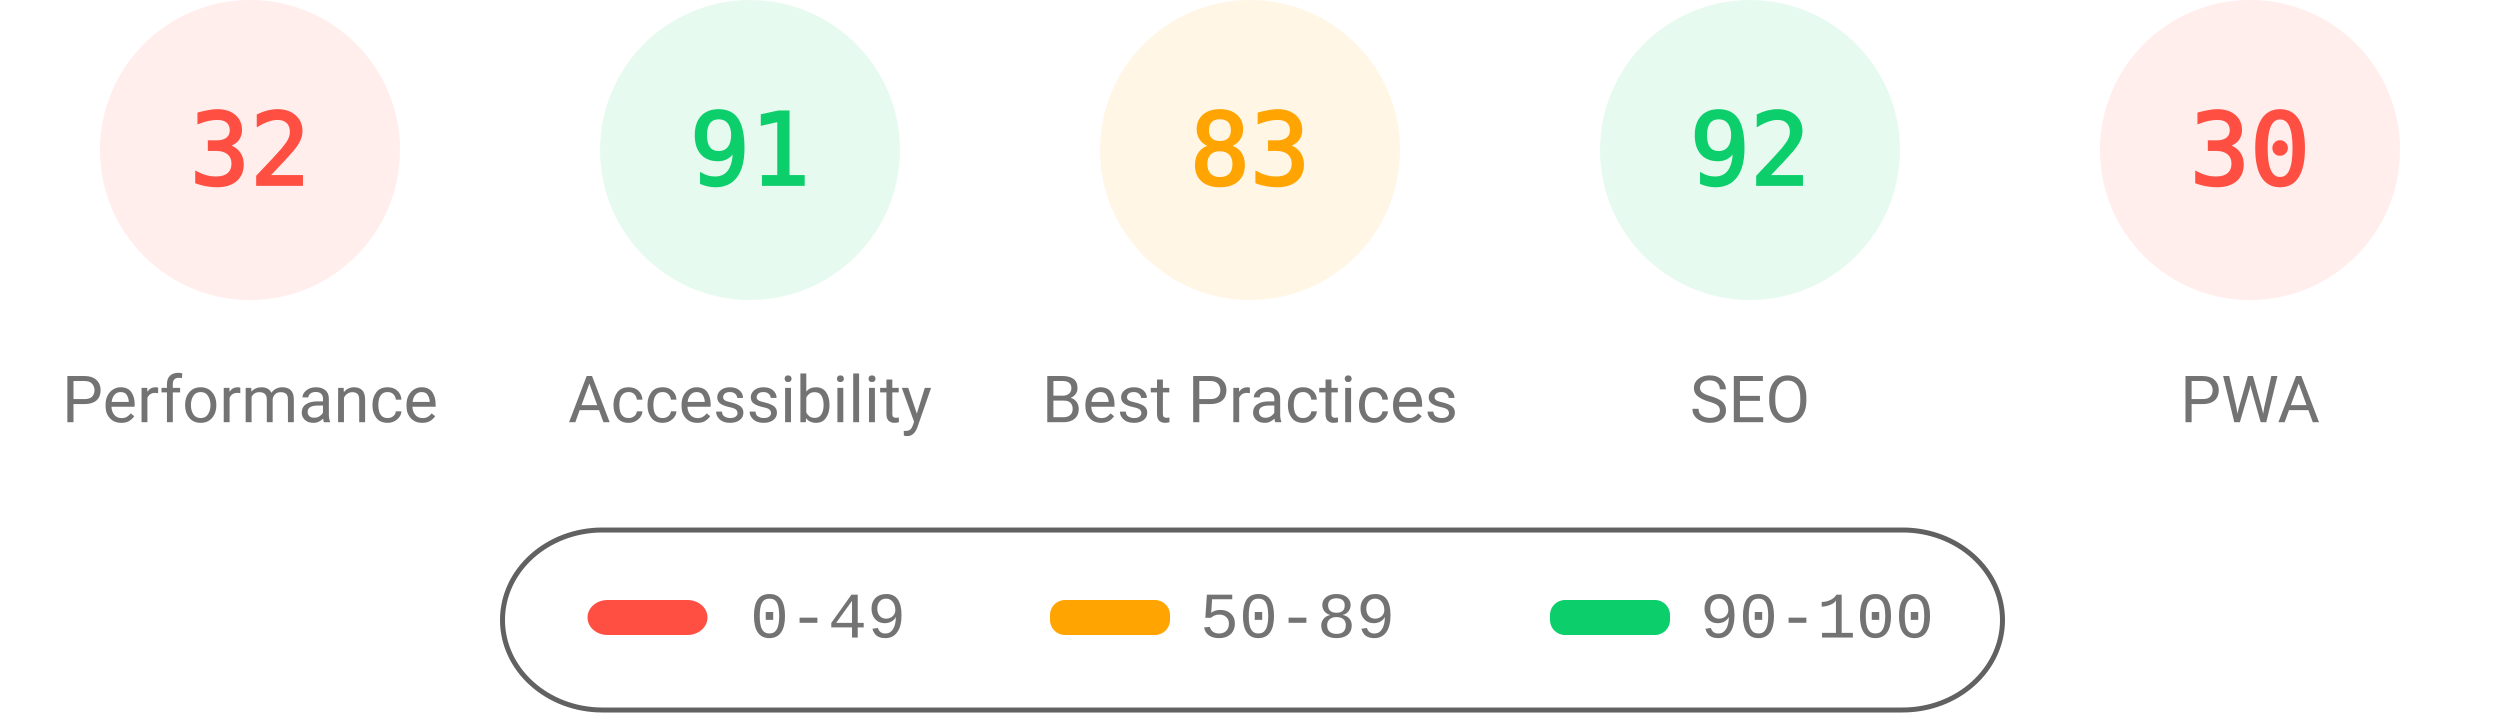
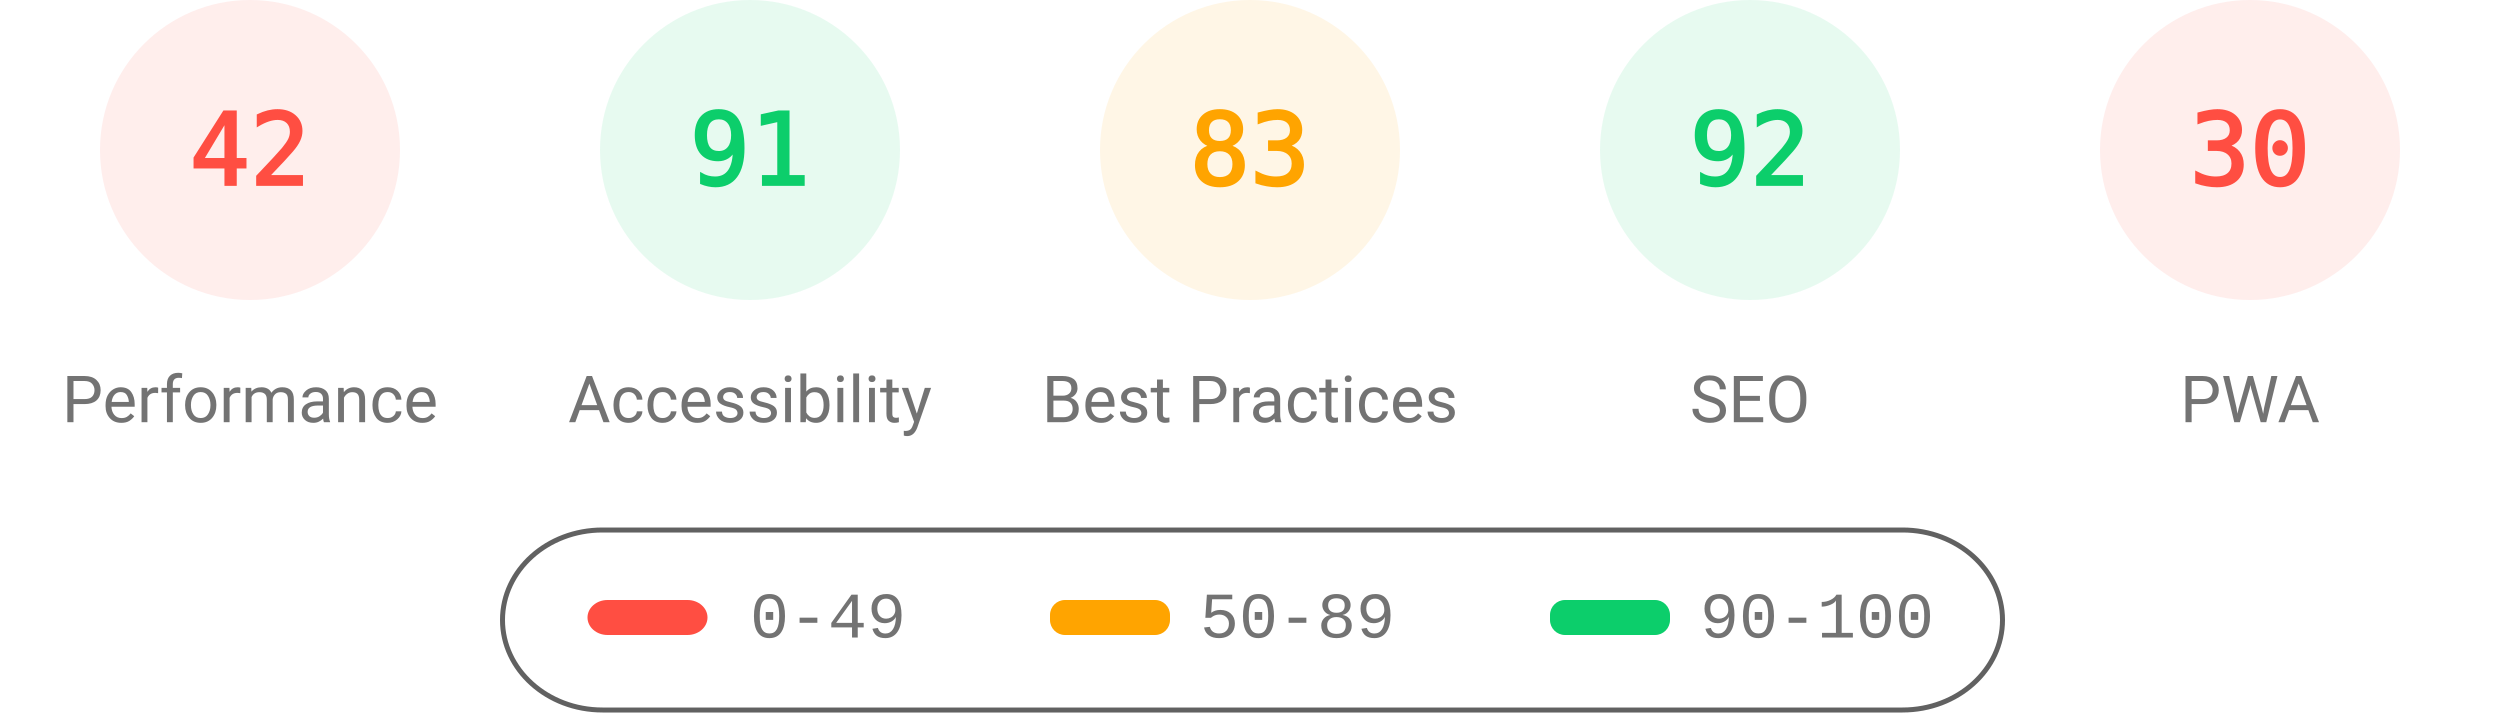
<svg xmlns="http://www.w3.org/2000/svg" fill="none" width="1000" height="285">
  <style>.gauge-base{opacity:.1}.gauge-arc{fill:none;animation-delay:250ms;stroke-linecap:round;transform:rotate(-90deg);transform-origin:100px 60px;animation:load-gauge 1s ease forwards}.guage-text{font-size:40px;font-family:monospace;text-align:center}.guage-red{color:#ff4e42;fill:#ff4e42;stroke:#ff4e42}.guage-orange{color:#ffa400;fill:#ffa400;stroke:#ffa400}.guage-green{color:#0cce6b;fill:#0cce6b;stroke:#0cce6b}.guage-undefined{color:#5c5c5c;fill:#5c5c5c;stroke:#5c5c5c}.guage-title{color:#737373;fill:#737373;stroke:none;font-size:26px;line-height:26px;font-family:Roboto,Halvetica,Arial,sans-serif}@keyframes load-gauge{from{stroke-dasharray:0 352.858}}</style>
  <svg class="guage-div guage-perf guage-red" viewBox="0 0 200 200" width="200" height="200">
    <circle class="gauge-base" r="56" cx="100" cy="60" stroke-width="8" />
-     <circle class="gauge-arc guage-arc-1" r="56" cx="100" cy="60" stroke-width="8" style="stroke-dasharray:112.595,351.858" />
-     <text class="guage-text" x="100" y="60" alignment-baseline="central" dominant-baseline="central" text-anchor="middle">32</text>
+     <circle class="gauge-arc guage-arc-1" r="56" cx="100" cy="60" stroke-width="8" style="stroke-dasharray:147.78,351.858" />
+     <text class="guage-text" x="100" y="60" alignment-baseline="central" dominant-baseline="central" text-anchor="middle">42</text>
    <text class="guage-title" x="100" y="160" alignment-baseline="central" dominant-baseline="central" text-anchor="middle">Performance</text>
  </svg>
  <svg class="guage-div guage-acc guage-green" viewBox="0 0 200 200" width="200" height="200" x="200">
    <circle class="gauge-base" r="56" cx="100" cy="60" stroke-width="8" />
    <circle class="gauge-arc guage-arc-2" r="56" cx="100" cy="60" stroke-width="8" style="stroke-dasharray:320.191,351.858" />
    <text class="guage-text" x="100" y="60" alignment-baseline="central" dominant-baseline="central" text-anchor="middle">91</text>
    <text class="guage-title" x="100" y="160" alignment-baseline="central" dominant-baseline="central" text-anchor="middle">Accessibility</text>
  </svg>
  <svg class="guage-div guage-best guage-orange" viewBox="0 0 200 200" width="200" height="200" x="400">
    <circle class="gauge-base" r="56" cx="100" cy="60" stroke-width="8" />
    <circle class="gauge-arc guage-arc-3" r="56" cx="100" cy="60" stroke-width="8" style="stroke-dasharray:292.042,351.858" />
    <text class="guage-text" x="100" y="60" alignment-baseline="central" dominant-baseline="central" text-anchor="middle">83</text>
    <text class="guage-title" x="100" y="160" alignment-baseline="central" dominant-baseline="central" text-anchor="middle">Best Practices</text>
  </svg>
  <svg class="guage-div guage-seo guage-green" viewBox="0 0 200 200" width="200" height="200" x="600">
    <circle class="gauge-base" r="56" cx="100" cy="60" stroke-width="8" />
    <circle class="gauge-arc guage-arc-4" r="56" cx="100" cy="60" stroke-width="8" style="stroke-dasharray:323.709,351.858" />
    <text class="guage-text" x="100" y="60" alignment-baseline="central" dominant-baseline="central" text-anchor="middle">92</text>
    <text class="guage-title" x="100" y="160" alignment-baseline="central" dominant-baseline="central" text-anchor="middle">SEO</text>
  </svg>
  <svg class="guage-div guage-pwa guage-red" viewBox="0 0 200 200" width="200" height="200" x="800">
    <circle class="gauge-base" r="56" cx="100" cy="60" stroke-width="8" />
    <circle class="gauge-arc guage-arc-4" r="56" cx="100" cy="60" stroke-width="8" style="stroke-dasharray:105.557,351.858" />
    <text class="guage-text" x="100" y="60" alignment-baseline="central" dominant-baseline="central" text-anchor="middle">30</text>
    <text class="guage-title" x="100" y="160" alignment-baseline="central" dominant-baseline="central" text-anchor="middle">PWA</text>
  </svg>
  <svg width="604" height="76" x="200" y="210">
    <path fill="none" id="canvas_background" d="M-1-1h604v80H-1z" />
    <rect fill-opacity="0" stroke="#616161" stroke-width="2" rx="40" id="svg_2" height="72" width="600" y="2" x="1" fill="#000" />
    <rect stroke="#000" rx="8" id="svg_3" height="14" width="48" y="30" x="35" stroke-opacity="null" stroke-width="0" fill="#ff4e42" />
    <rect stroke="#000" rx="6" id="svg_4" height="14" width="48" y="30" x="220" stroke-opacity="null" stroke-width="0" fill="#ffa400" />
    <rect stroke="#000" rx="6" id="svg_5" height="14" width="48" y="30" x="420" stroke-opacity="null" stroke-width="0" fill="#0cce6b" />
    <text xml:space="preserve" text-anchor="start" font-family="'Courier New', Courier, monospace" font-size="26" id="svg_6" y="45" x="100" stroke-opacity="null" stroke-width="0" stroke="#000" fill="#737373">0-49</text>
    <text xml:space="preserve" text-anchor="start" font-family="'Courier New', Courier, monospace" font-size="26" id="svg_7" y="45" x="280" stroke-opacity="null" stroke-width="0" stroke="#000" fill="#737373">50-89</text>
    <text xml:space="preserve" text-anchor="start" font-family="'Courier New', Courier, monospace" font-size="26" id="svg_8" y="45" x="480" stroke-opacity="null" stroke-width="0" stroke="#000" fill="#737373">90-100</text>
  </svg>
</svg>
